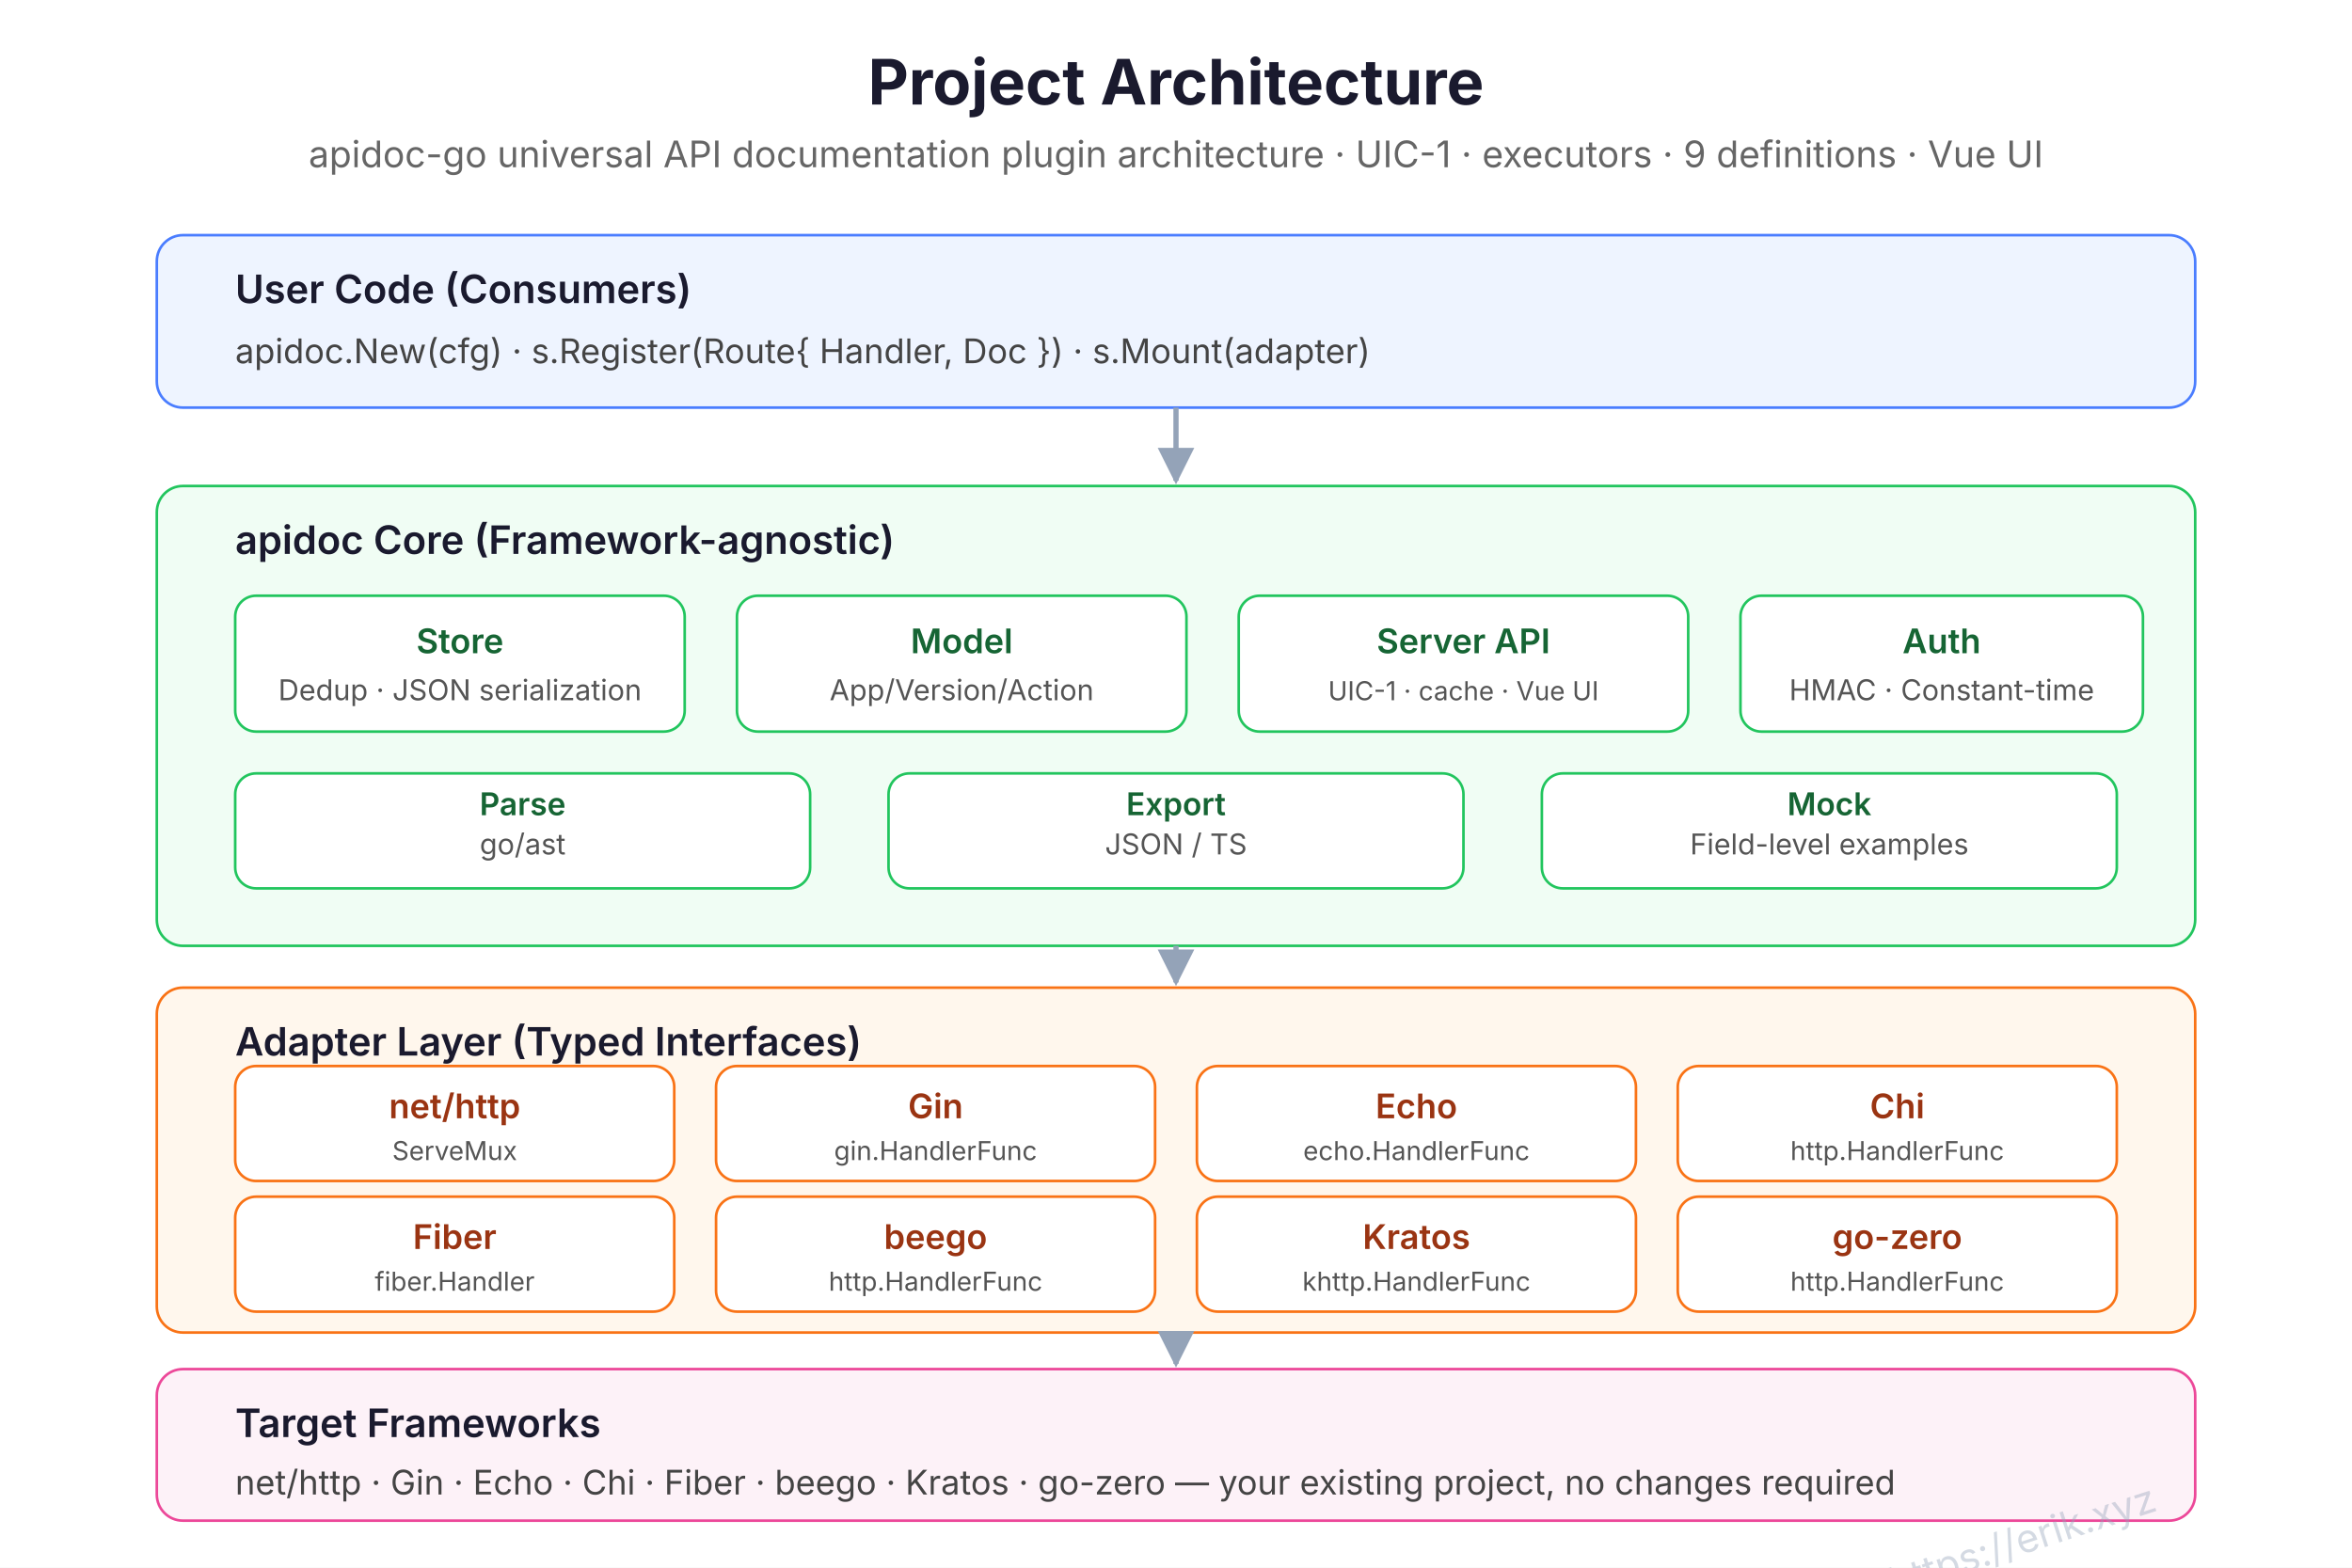
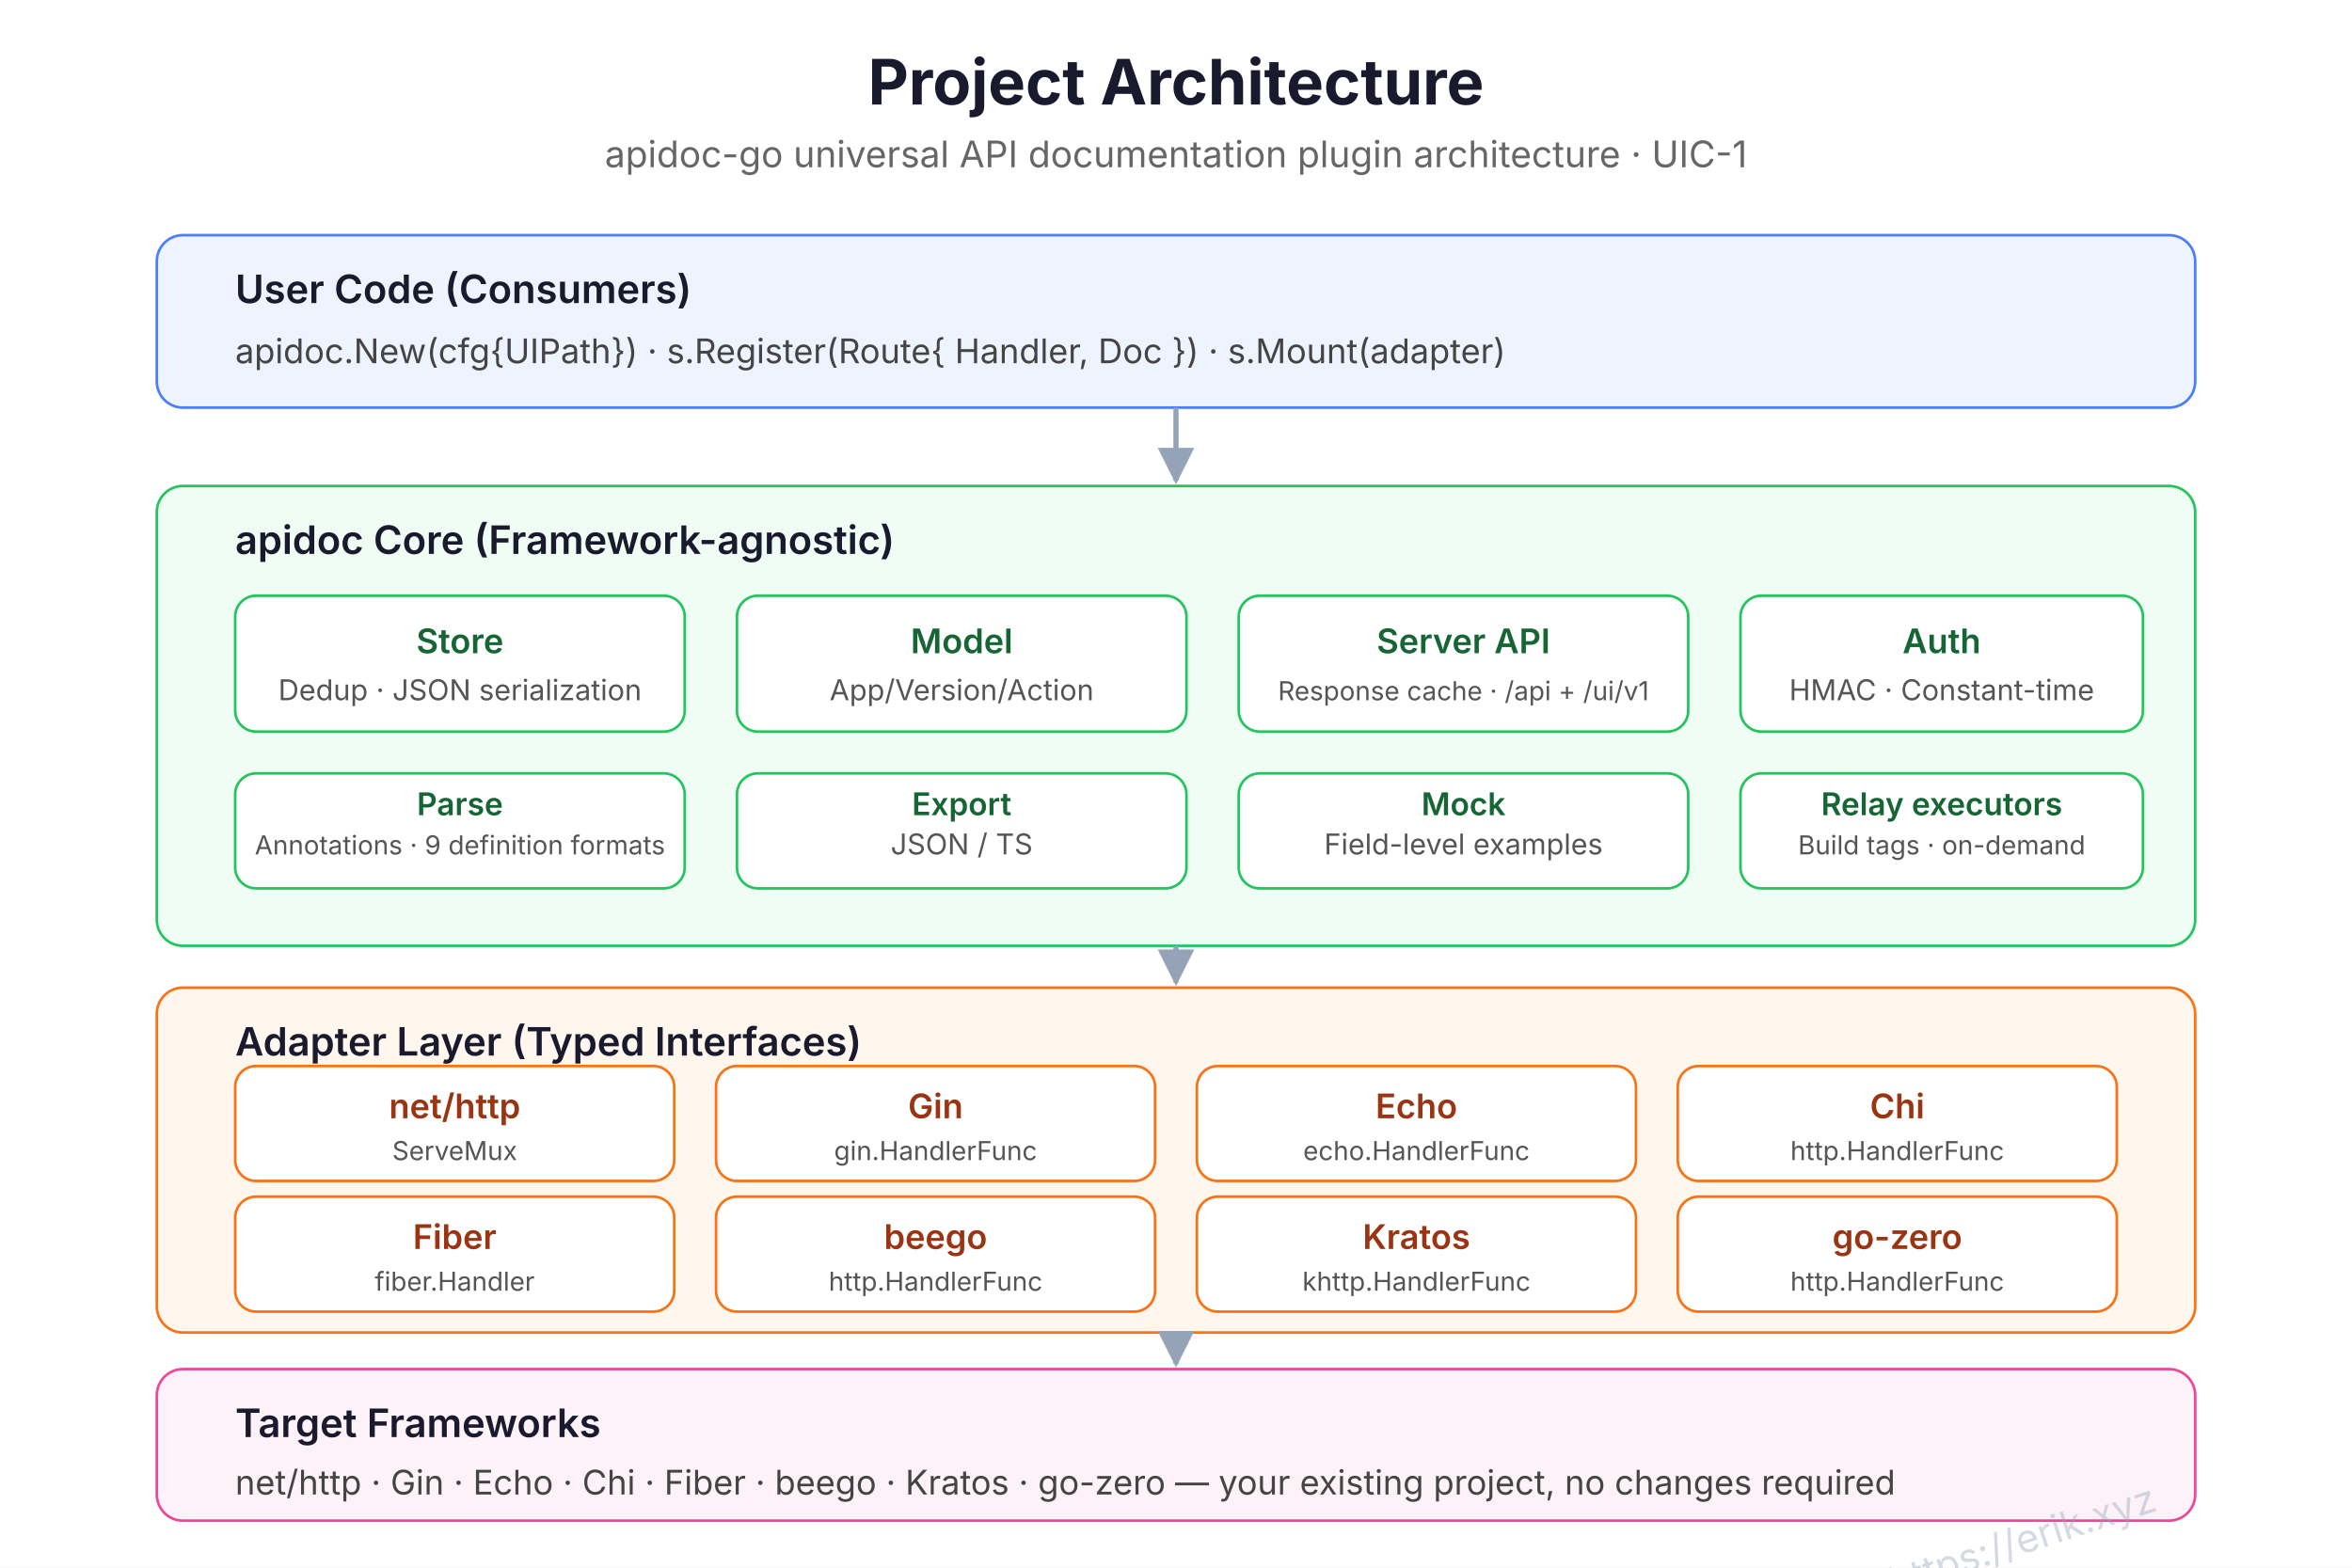
<svg xmlns="http://www.w3.org/2000/svg" viewBox="0 0 900 600" font-family="system-ui, -apple-system, 'Segoe UI', 'PingFang SC', sans-serif">
  <rect width="900" height="600" fill="#ffffff" />
  <text x="450" y="40" text-anchor="middle" font-size="24" font-weight="700" fill="#1a1a2e">Project Architecture</text>
-   <text x="450" y="64" text-anchor="middle" font-size="14" fill="#666">apidoc-go universal API documentation plugin architecture · UIC-1 · executors · 9 definitions · Vue UI</text>
+   <text x="450" y="64" text-anchor="middle" font-size="14" fill="#666">apidoc-go universal API documentation plugin architecture · UIC-1</text>
  <defs>
    <marker id="arrow" viewBox="0 0 10 10" refX="9" refY="5" markerWidth="7" markerHeight="7" orient="auto-start-reverse">
      <path d="M 0 0 L 10 5 L 0 10 z" fill="#94a3b8" />
    </marker>
  </defs>
  <rect x="60" y="90" width="780" height="66" rx="10" fill="#eef4ff" stroke="#4a7dff" />
  <text x="90" y="116" font-size="15" font-weight="600" fill="#1a1a2e">User Code (Consumers)</text>
-   <text x="90" y="139" font-size="13" fill="#444">apidoc.New(cfg) · s.Register(Route{ Handler, Doc }) · s.Mount(adapter)</text>
+   <text x="90" y="139" font-size="13" fill="#444">apidoc.New(cfg{UIPath}) · s.Register(Route{ Handler, Doc }) · s.Mount(adapter)</text>
  <rect x="60" y="186" width="780" height="176" rx="10" fill="#f0fdf4" stroke="#22c55e" />
  <text x="90" y="212" font-size="15" font-weight="600" fill="#1a1a2e">apidoc Core (Framework-agnostic)</text>
  <rect x="90" y="228" width="172" height="52" rx="8" fill="#ffffff" stroke="#22c55e" />
  <text x="176" y="250" text-anchor="middle" font-size="13" font-weight="600" fill="#166534">Store</text>
  <text x="176" y="268" text-anchor="middle" font-size="11" fill="#555">Dedup · JSON serialization</text>
  <rect x="282" y="228" width="172" height="52" rx="8" fill="#ffffff" stroke="#22c55e" />
  <text x="368" y="250" text-anchor="middle" font-size="13" font-weight="600" fill="#166534">Model</text>
  <text x="368" y="268" text-anchor="middle" font-size="11" fill="#555">App/Version/Action</text>
  <rect x="474" y="228" width="172" height="52" rx="8" fill="#ffffff" stroke="#22c55e" />
  <text x="560" y="250" text-anchor="middle" font-size="13" font-weight="600" fill="#166534">Server API</text>
-   <text x="560" y="268" text-anchor="middle" font-size="10" fill="#555">UIC-1 · cache · Vue UI</text>
+   <text x="560" y="268" text-anchor="middle" font-size="10" fill="#555">Response cache · /api + /ui/v1</text>
  <rect x="666" y="228" width="154" height="52" rx="8" fill="#ffffff" stroke="#22c55e" />
  <text x="743" y="250" text-anchor="middle" font-size="13" font-weight="600" fill="#166534">Auth</text>
  <text x="743" y="268" text-anchor="middle" font-size="11" fill="#555">HMAC · Constant-time</text>
-   <rect x="90" y="296" width="220" height="44" rx="8" fill="#ffffff" stroke="#22c55e" />
-   <text x="200" y="312" text-anchor="middle" font-size="12" font-weight="600" fill="#166534">Parse</text>
-   <text x="200" y="327" text-anchor="middle" font-size="11" fill="#555">go/ast</text>
-   <rect x="340" y="296" width="220" height="44" rx="8" fill="#ffffff" stroke="#22c55e" />
-   <text x="450" y="312" text-anchor="middle" font-size="12" font-weight="600" fill="#166534">Export</text>
-   <text x="450" y="327" text-anchor="middle" font-size="11" fill="#555">JSON / TS</text>
-   <rect x="590" y="296" width="220" height="44" rx="8" fill="#ffffff" stroke="#22c55e" />
-   <text x="700" y="312" text-anchor="middle" font-size="12" font-weight="600" fill="#166534">Mock</text>
-   <text x="700" y="327" text-anchor="middle" font-size="11" fill="#555">Field-level examples</text>
+   <rect x="90" y="296" width="172" height="44" rx="8" fill="#ffffff" stroke="#22c55e" />
+   <text x="176" y="312" text-anchor="middle" font-size="12" font-weight="600" fill="#166534">Parse</text>
+   <text x="176" y="327" text-anchor="middle" font-size="10" fill="#555">Annotations · 9 definition formats</text>
+   <rect x="282" y="296" width="172" height="44" rx="8" fill="#ffffff" stroke="#22c55e" />
+   <text x="368" y="312" text-anchor="middle" font-size="12" font-weight="600" fill="#166534">Export</text>
+   <text x="368" y="327" text-anchor="middle" font-size="11" fill="#555">JSON / TS</text>
+   <rect x="474" y="296" width="172" height="44" rx="8" fill="#ffffff" stroke="#22c55e" />
+   <text x="560" y="312" text-anchor="middle" font-size="12" font-weight="600" fill="#166534">Mock</text>
+   <text x="560" y="327" text-anchor="middle" font-size="11" fill="#555">Field-level examples</text>
+   <rect x="666" y="296" width="154" height="44" rx="8" fill="#ffffff" stroke="#22c55e" />
+   <text x="743" y="312" text-anchor="middle" font-size="12" font-weight="600" fill="#166534">Relay executors</text>
+   <text x="743" y="327" text-anchor="middle" font-size="10" fill="#555">Build tags · on-demand</text>
  <rect x="60" y="378" width="780" height="132" rx="10" fill="#fff7ed" stroke="#f97316" />
  <text x="90" y="404" font-size="15" font-weight="600" fill="#1a1a2e">Adapter Layer (Typed Interfaces)</text>
  <rect x="90" y="408" width="168" height="44" rx="8" fill="#ffffff" stroke="#f97316" />
  <text x="174" y="428" text-anchor="middle" font-size="13" font-weight="600" fill="#9a3412">net/http</text>
  <text x="174" y="444" text-anchor="middle" font-size="10" fill="#555">ServeMux</text>
  <rect x="274" y="408" width="168" height="44" rx="8" fill="#ffffff" stroke="#f97316" />
  <text x="358" y="428" text-anchor="middle" font-size="13" font-weight="600" fill="#9a3412">Gin</text>
  <text x="358" y="444" text-anchor="middle" font-size="10" fill="#555">gin.HandlerFunc</text>
  <rect x="458" y="408" width="168" height="44" rx="8" fill="#ffffff" stroke="#f97316" />
  <text x="542" y="428" text-anchor="middle" font-size="13" font-weight="600" fill="#9a3412">Echo</text>
  <text x="542" y="444" text-anchor="middle" font-size="10" fill="#555">echo.HandlerFunc</text>
  <rect x="642" y="408" width="168" height="44" rx="8" fill="#ffffff" stroke="#f97316" />
  <text x="726" y="428" text-anchor="middle" font-size="13" font-weight="600" fill="#9a3412">Chi</text>
  <text x="726" y="444" text-anchor="middle" font-size="10" fill="#555">http.HandlerFunc</text>
  <rect x="90" y="458" width="168" height="44" rx="8" fill="#ffffff" stroke="#f97316" />
  <text x="174" y="478" text-anchor="middle" font-size="13" font-weight="600" fill="#9a3412">Fiber</text>
  <text x="174" y="494" text-anchor="middle" font-size="10" fill="#555">fiber.Handler</text>
  <rect x="274" y="458" width="168" height="44" rx="8" fill="#ffffff" stroke="#f97316" />
  <text x="358" y="478" text-anchor="middle" font-size="13" font-weight="600" fill="#9a3412">beego</text>
  <text x="358" y="494" text-anchor="middle" font-size="10" fill="#555">http.HandlerFunc</text>
  <rect x="458" y="458" width="168" height="44" rx="8" fill="#ffffff" stroke="#f97316" />
  <text x="542" y="478" text-anchor="middle" font-size="13" font-weight="600" fill="#9a3412">Kratos</text>
  <text x="542" y="494" text-anchor="middle" font-size="10" fill="#555">khttp.HandlerFunc</text>
  <rect x="642" y="458" width="168" height="44" rx="8" fill="#ffffff" stroke="#f97316" />
  <text x="726" y="478" text-anchor="middle" font-size="13" font-weight="600" fill="#9a3412">go-zero</text>
  <text x="726" y="494" text-anchor="middle" font-size="10" fill="#555">http.HandlerFunc</text>
  <rect x="60" y="524" width="780" height="58" rx="10" fill="#fdf2f8" stroke="#ec4899" />
  <text x="90" y="550" font-size="15" font-weight="600" fill="#1a1a2e">Target Frameworks</text>
  <text x="90" y="572" font-size="13" fill="#444">net/http · Gin · Echo · Chi · Fiber · beego · Kratos · go-zero — your existing project, no changes required</text>
  <line x1="450" y1="156" x2="450" y2="184" stroke="#94a3b8" stroke-width="2" marker-end="url(#arrow)" />
  <line x1="450" y1="362" x2="450" y2="376" stroke="#94a3b8" stroke-width="2" marker-end="url(#arrow)" />
  <line x1="450" y1="510" x2="450" y2="522" stroke="#94a3b8" stroke-width="2" marker-end="url(#arrow)" />
  <g opacity="0.4">
    <text x="826" y="578" font-size="15" fill="#94a3b8" text-anchor="end" transform="rotate(-18 826 578)">https://erik.xyz</text>
  </g>
</svg>
